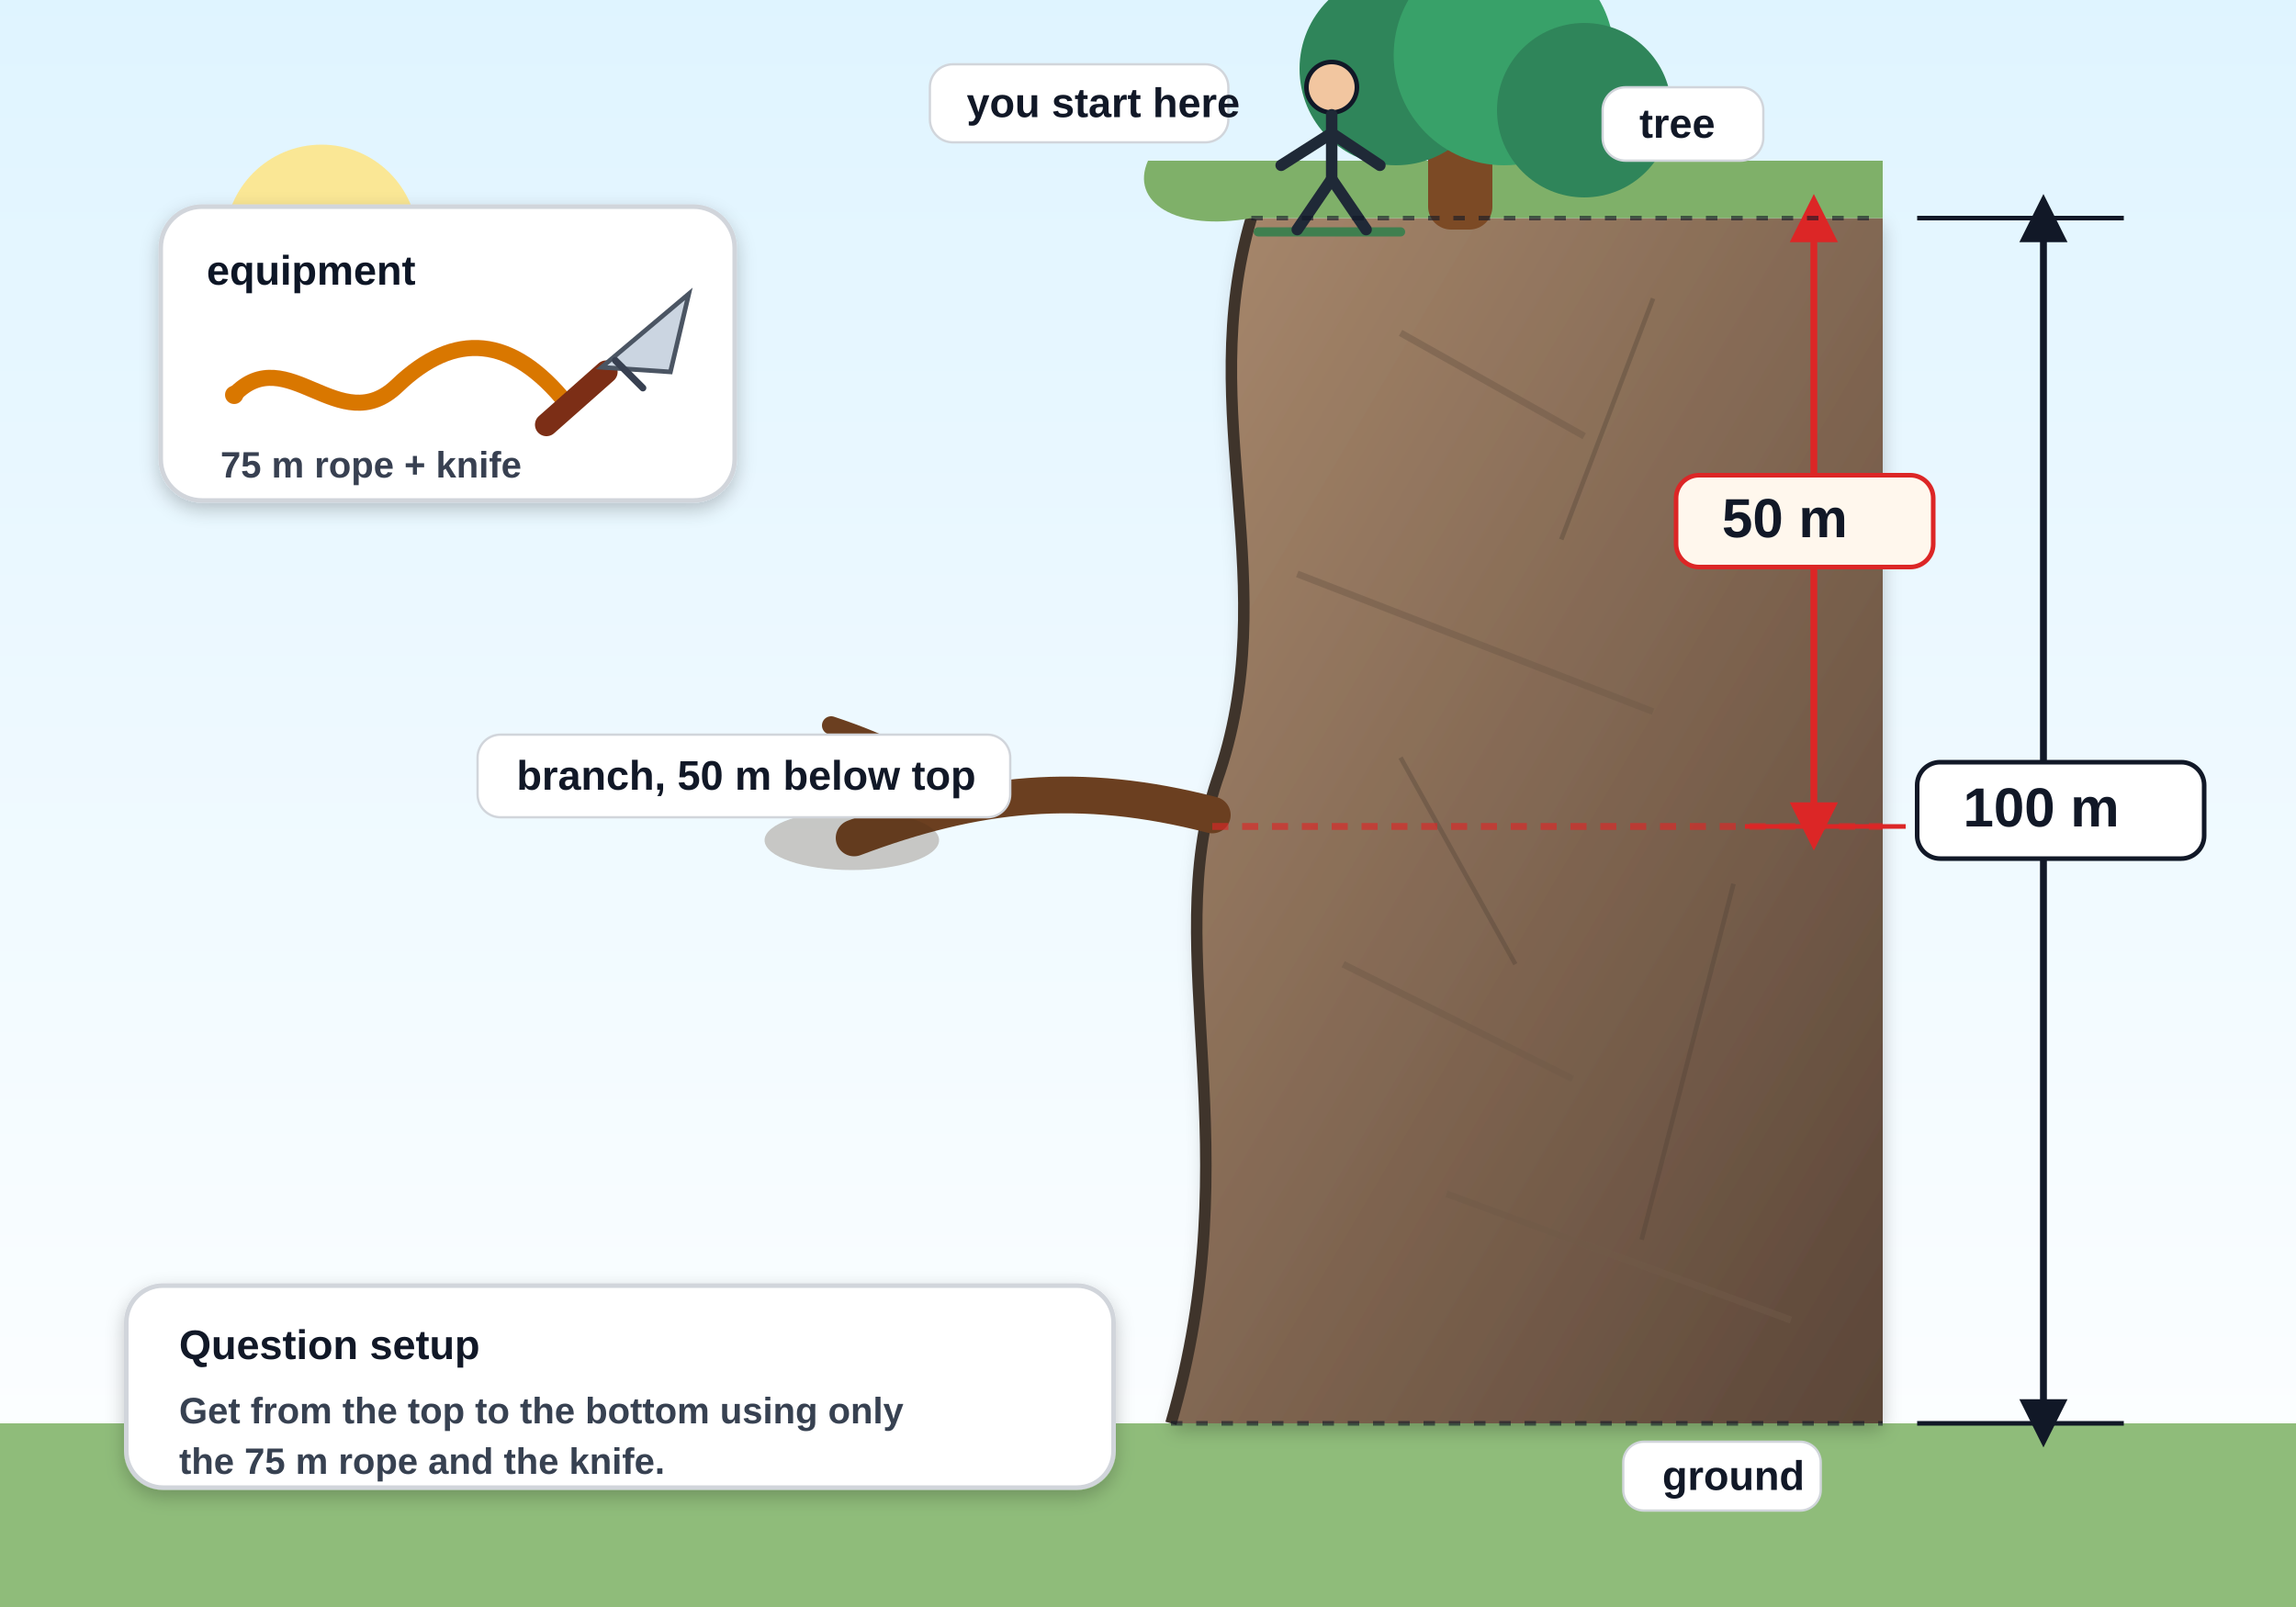
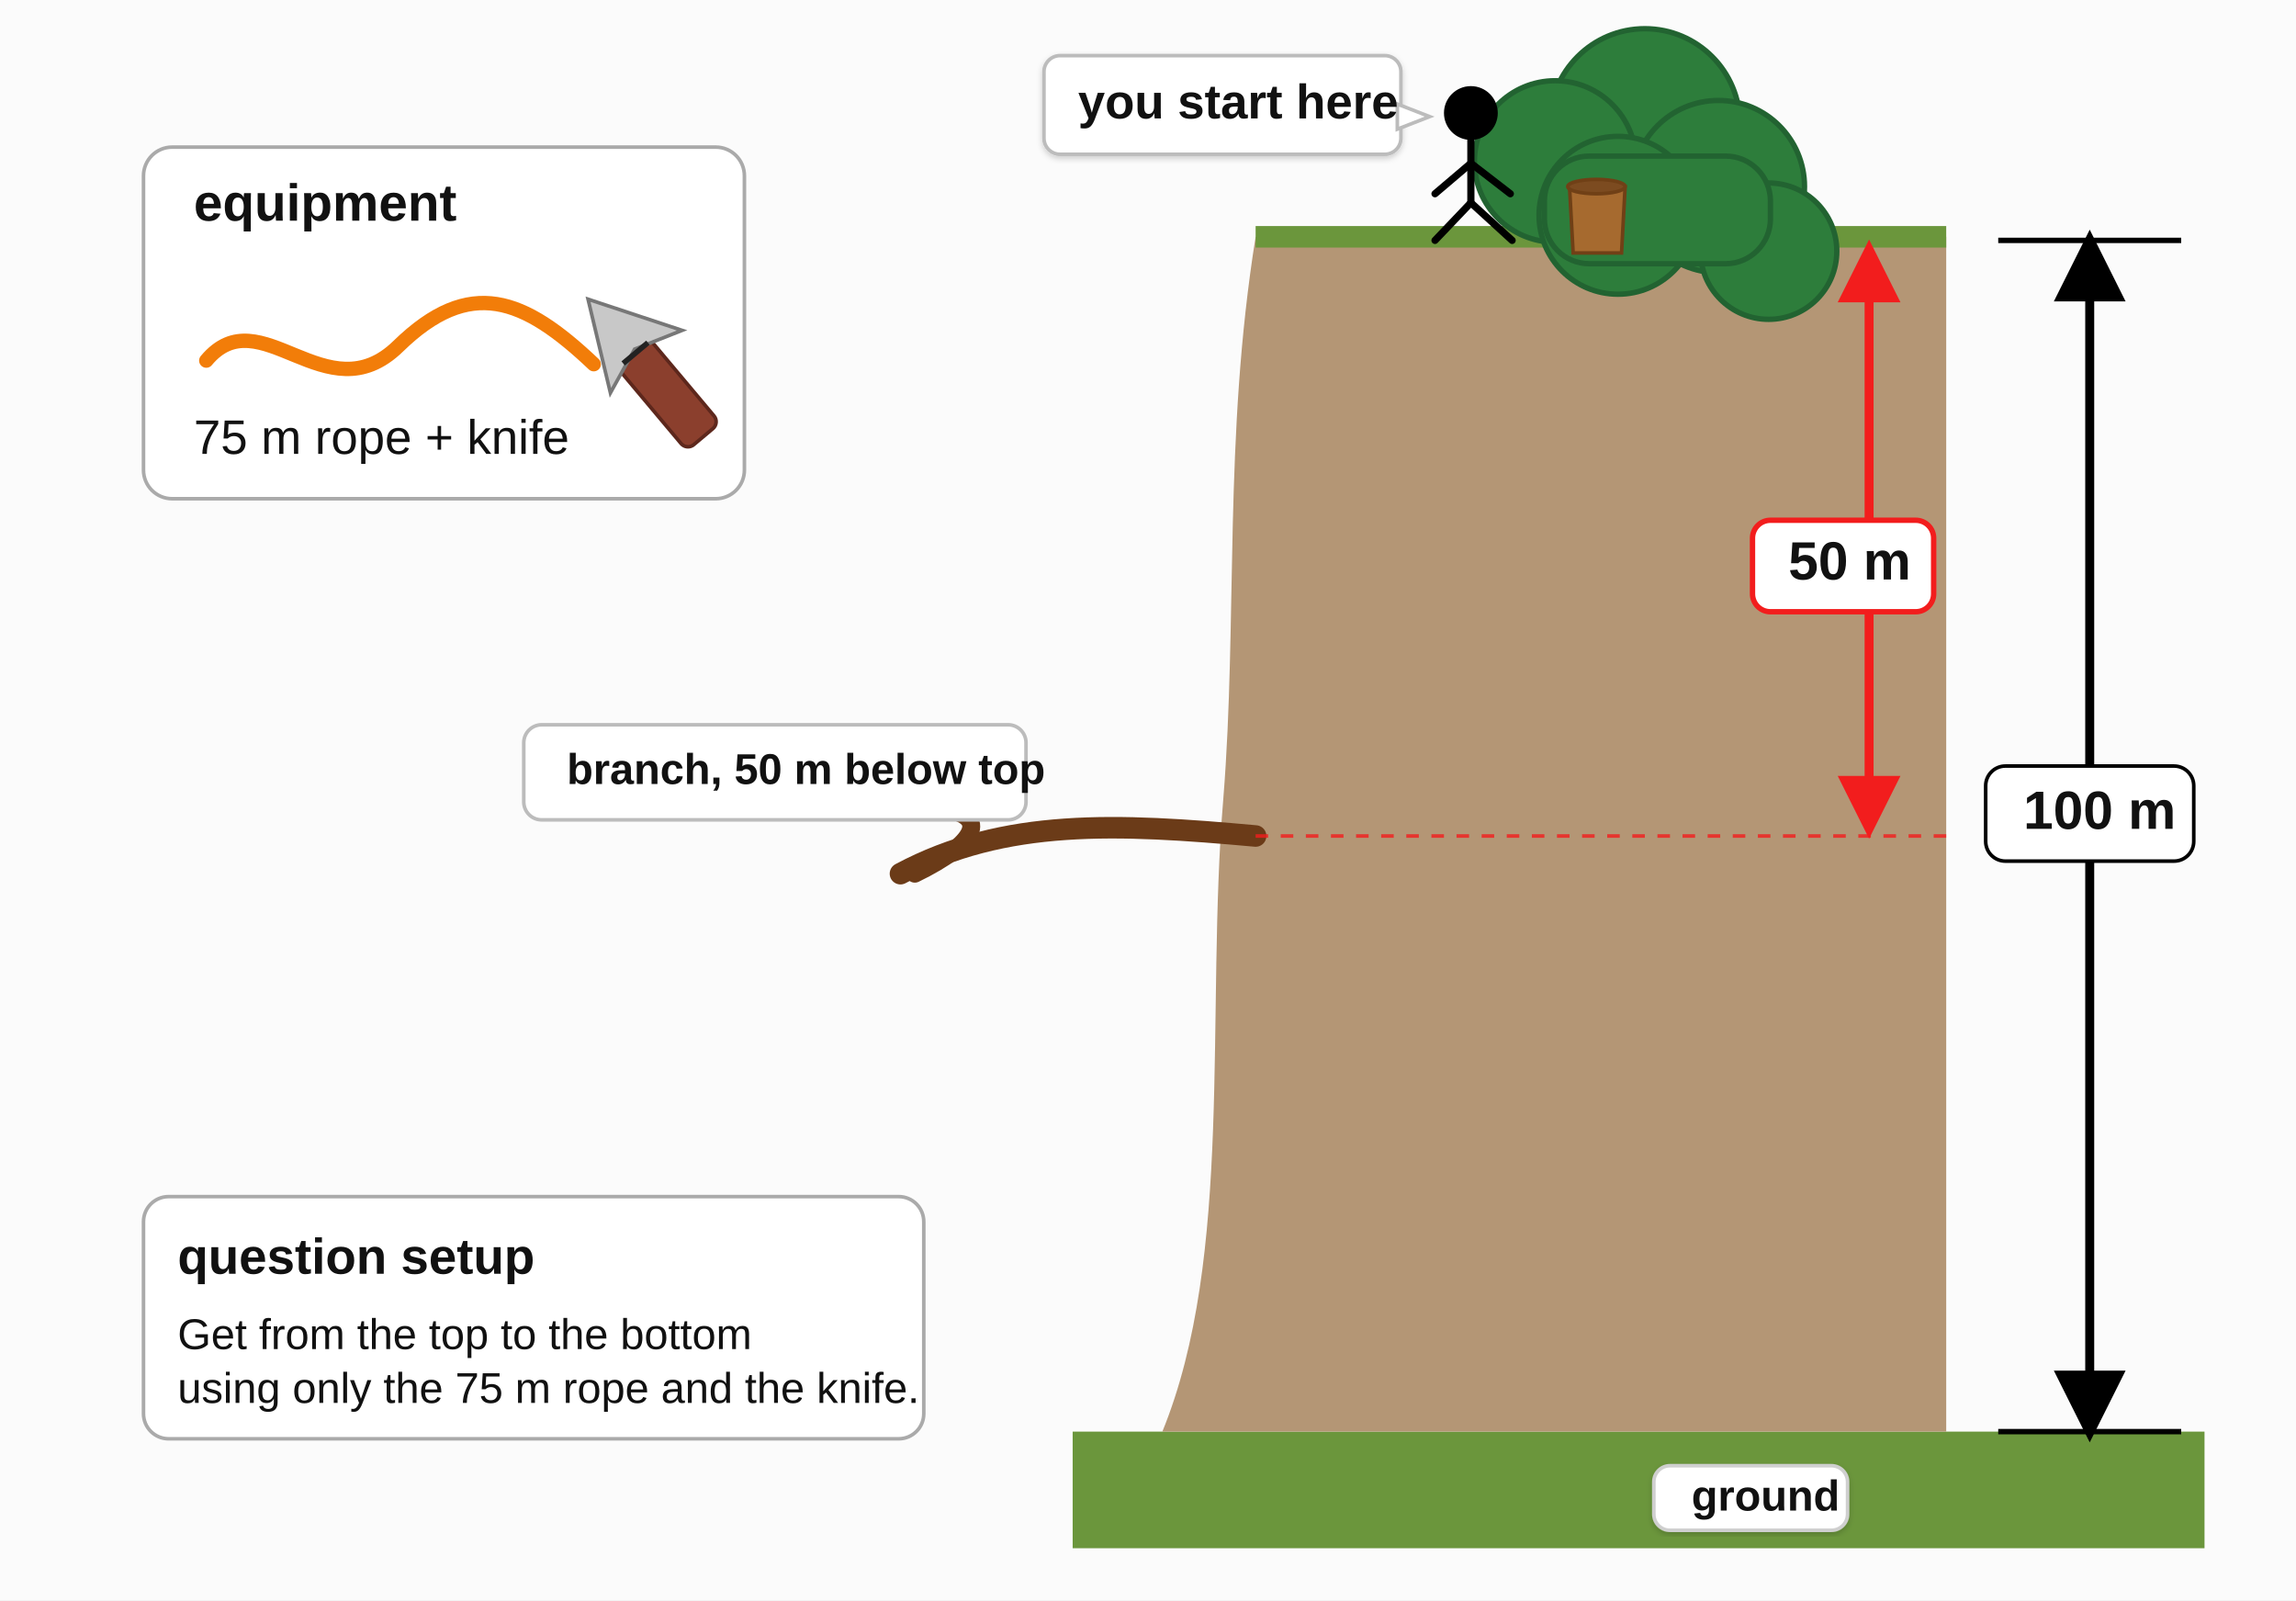
- <svg xmlns="http://www.w3.org/2000/svg" width="1000" height="700" viewBox="0 0 1000 700" role="img" aria-labelledby="title desc">
+ <svg xmlns="http://www.w3.org/2000/svg" width="1280" height="892" viewBox="0 0 1280 892" role="img" aria-labelledby="title desc">
  <defs>
-     <linearGradient id="sky" x1="0" y1="0" x2="0" y2="1">
-       <stop offset="0%" stop-color="#dff4ff" />
-       <stop offset="100%" stop-color="#ffffff" />
-     </linearGradient>
-     <linearGradient id="cliff" x1="0" y1="0" x2="1" y2="1">
-       <stop offset="0%" stop-color="#a9896d" />
-       <stop offset="100%" stop-color="#5b4638" />
-     </linearGradient>
-     <marker id="arrow" viewBox="0 0 10 10" refX="5" refY="5" markerWidth="7" markerHeight="7" orient="auto-start-reverse">
-       <path d="M 0 0 L 10 5 L 0 10 z" fill="#111827" />
+     <marker id="redArrow" viewBox="0 0 10 10" refX="5" refY="5" markerWidth="7" markerHeight="7" orient="auto-start-reverse">
+       <path d="M 0 0 L 10 5 L 0 10 z" fill="#f21d1d" />
    </marker>
-     <marker id="redArrow" viewBox="0 0 10 10" refX="5" refY="5" markerWidth="7" markerHeight="7" orient="auto-start-reverse">
-       <path d="M 0 0 L 10 5 L 0 10 z" fill="#dc2626" />
+     <marker id="blackArrow" viewBox="0 0 10 10" refX="5" refY="5" markerHeight="8" markerWidth="8" orient="auto-start-reverse">
+       <path d="M 0 0 L 10 5 L 0 10 z" fill="#000" />
    </marker>
-     <filter id="shadow" x="-20%" y="-20%" width="140%" height="140%">
-       <feDropShadow dx="0" dy="3" stdDeviation="4" flood-color="#000" flood-opacity="0.22" />
+     <filter id="softShadow" x="-10%" y="-10%" width="120%" height="120%">
+       <feDropShadow dx="0" dy="1.5" stdDeviation="1.5" flood-color="#000" flood-opacity="0.18" />
    </filter>
-     <style>
-       .label { font: 700 24px Arial, sans-serif; fill: #111827; }
-       .small { font: 700 18px Arial, sans-serif; fill: #111827; }
-       .note { font: 600 16px Arial, sans-serif; fill: #374151; }
-       .measure { stroke: #111827; stroke-width: 3; marker-start: url(#arrow); marker-end: url(#arrow); }
-       .measure-red { stroke: #dc2626; stroke-width: 3; marker-start: url(#redArrow); marker-end: url(#redArrow); }
-     </style>
  </defs>
-   <rect width="1000" height="700" fill="url(#sky)" />
-   <circle cx="140" cy="105" r="42" fill="#fde68a" opacity="0.9" />
-   <rect x="0" y="620" width="1000" height="80" fill="#8fbc7a" />
-   <path d="M 545 95 C 520 180 560 255 530 340 C 505 415 545 500 510 620 L 820 620 L 820 95 Z" fill="url(#cliff)" filter="url(#shadow)" />
-   <path d="M 545 95 C 520 180 560 255 530 340 C 505 415 545 500 510 620" fill="none" stroke="#3f342b" stroke-width="5" />
-   <path d="M 545 95 L 820 95 L 820 70 L 500 70 C 492 88 512 101 545 95 Z" fill="#7fb069" />
-   <path d="M610 145 L690 190 M565 250 L720 310 M585 420 L685 470 M630 520 L780 575" stroke="#705a48" stroke-width="3" opacity="0.5" />
-   <path d="M720 130 L680 235 M610 330 L660 420 M755 385 L715 540" stroke="#4d3f35" stroke-width="2" opacity="0.35" />
-   <rect x="622" y="25" width="28" height="75" rx="10" fill="#7c4a25" />
-   <circle cx="608" cy="30" r="42" fill="#2f855a" />
-   <circle cx="655" cy="24" r="48" fill="#38a169" />
-   <circle cx="690" cy="48" r="38" fill="#2f855a" />
-   <rect x="698" y="38" width="70" height="32" rx="10" fill="#ffffff" stroke="#d1d5db" />
-   <text x="714" y="60" class="small">tree</text>
-   <line x1="548" y1="101" x2="610" y2="101" stroke="#3f7f4f" stroke-width="4" stroke-linecap="round" />
-   <circle cx="580" cy="38" r="11" fill="#f2c6a0" stroke="#111827" stroke-width="2" />
-   <line x1="580" y1="50" x2="580" y2="78" stroke="#1f2937" stroke-width="5" stroke-linecap="round" />
-   <line x1="580" y1="58" x2="558" y2="72" stroke="#1f2937" stroke-width="5" stroke-linecap="round" />
-   <line x1="580" y1="58" x2="601" y2="72" stroke="#1f2937" stroke-width="5" stroke-linecap="round" />
-   <line x1="580" y1="78" x2="565" y2="100" stroke="#1f2937" stroke-width="5" stroke-linecap="round" />
-   <line x1="580" y1="78" x2="595" y2="100" stroke="#1f2937" stroke-width="5" stroke-linecap="round" />
-   <rect x="405" y="28" width="130" height="34" rx="10" fill="#ffffff" stroke="#d1d5db" />
-   <text x="421" y="51" class="small">you start here</text>
-   <path d="M 528 355 C 470 340 425 345 372 365" fill="none" stroke="#6b3f20" stroke-width="16" stroke-linecap="round" />
-   <path d="M 425 352 C 405 333 386 324 362 316" fill="none" stroke="#6b3f20" stroke-width="8" stroke-linecap="round" />
-   <ellipse cx="371" cy="366" rx="38" ry="13" fill="#4b2e17" opacity="0.25" />
-   <rect x="208" y="320" width="232" height="36" rx="10" fill="#ffffff" stroke="#d1d5db" />
-   <text x="225" y="344" class="small">branch, 50 m below top</text>
-   <g transform="translate(70 90)" filter="url(#shadow)">
-     <rect x="0" y="0" width="250" height="128" rx="18" fill="#ffffff" stroke="#d1d5db" stroke-width="2" />
-     <text x="20" y="34" class="small">equipment</text>
-     <path d="M32 82 C 55 58, 78 102, 103 78 S 153 56, 177 86" fill="none" stroke="#d97706" stroke-width="7" stroke-linecap="round" />
-     <circle cx="32" cy="82" r="4" fill="#d97706" />
-     <circle cx="177" cy="86" r="4" fill="#d97706" />
-     <path d="M168 95 L194 72" stroke="#7c2d12" stroke-width="10" stroke-linecap="round" />
-     <path d="M192 70 L230 38 L222 72 Z" fill="#cbd5e1" stroke="#4b5563" stroke-width="2" />
-     <line x1="198" y1="67" x2="210" y2="79" stroke="#374151" stroke-width="3" stroke-linecap="round" />
-     <text x="26" y="118" class="note">75 m rope + knife</text>
+   <rect width="1280" height="892" fill="#fbfbfb" />
+   <rect x="80" y="82" width="335" height="196" rx="16" fill="#fff" stroke="#aaa" stroke-width="2" />
+   <text x="108" y="123" font-family="Arial, Helvetica, sans-serif" font-size="29" font-weight="700" fill="#111">equipment</text>
+   <path d="M115 201 C145 165 182 232 222 193 S292 166 331 203" fill="none" stroke="#f27d09" stroke-width="8" stroke-linecap="round" />
+   <g transform="translate(324 170) rotate(-40)">
+     <rect x="-7" y="36" width="24" height="64" rx="5" fill="#8b3f2d" stroke="#5d271c" stroke-width="2" />
+     <path d="M5 0 L34 47 L7 38 L-19 48 Z" fill="#c8c8c8" stroke="#777" stroke-width="2" />
+     <line x1="-3" y1="40" x2="15" y2="40" stroke="#222" stroke-width="3" />
  </g>
-   <line x1="890" y1="95" x2="890" y2="620" class="measure" />
-   <line x1="835" y1="95" x2="925" y2="95" stroke="#111827" stroke-width="2" />
-   <line x1="835" y1="620" x2="925" y2="620" stroke="#111827" stroke-width="2" />
-   <rect x="835" y="332" width="125" height="42" rx="10" fill="#ffffff" stroke="#111827" stroke-width="2" />
-   <text x="855" y="360" class="label">100 m</text>
-   <line x1="790" y1="95" x2="790" y2="360" class="measure-red" />
-   <line x1="760" y1="360" x2="830" y2="360" stroke="#dc2626" stroke-width="2" />
-   <rect x="730" y="207" width="112" height="40" rx="10" fill="#fff7ed" stroke="#dc2626" stroke-width="2" />
-   <text x="750" y="234" class="label" fill="#991b1b">50 m</text>
-   <line x1="545" y1="95" x2="820" y2="95" stroke="#111827" stroke-width="2" stroke-dasharray="5 6" opacity="0.6" />
-   <line x1="528" y1="360" x2="820" y2="360" stroke="#dc2626" stroke-width="3" stroke-dasharray="7 6" opacity="0.65" />
-   <line x1="510" y1="620" x2="820" y2="620" stroke="#111827" stroke-width="2" stroke-dasharray="5 6" opacity="0.6" />
-   <rect x="707" y="628" width="86" height="30" rx="9" fill="#ffffff" stroke="#d1d5db" />
-   <text x="724" y="649" class="small">ground</text>
-   <rect x="55" y="560" width="430" height="88" rx="16" fill="#ffffff" stroke="#d1d5db" stroke-width="2" filter="url(#shadow)" />
-   <text x="78" y="592" class="small">Question setup</text>
-   <text x="78" y="620" class="note">Get from the top to the bottom using only</text>
-   <text x="78" y="642" class="note">the 75 m rope and the knife.</text>
+   <text x="108" y="253" font-family="Arial, Helvetica, sans-serif" font-size="27" fill="#111">75 m rope + knife</text>
+   <rect x="80" y="667" width="435" height="135" rx="14" fill="#fff" stroke="#aaa" stroke-width="2" />
+   <text x="99" y="710" font-family="Arial, Helvetica, sans-serif" font-size="28" font-weight="700" fill="#111">question setup</text>
+   <text x="99" y="752" font-family="Arial, Helvetica, sans-serif" font-size="24" fill="#111">Get from the top to the bottom</text>
+   <text x="99" y="782" font-family="Arial, Helvetica, sans-serif" font-size="24" fill="#111">using only the 75 m rope and the knife.</text>
+   <rect x="598" y="798" width="631" height="65" fill="#6b963c" />
+   <path d="M700 132 L1085 132 L1085 798 L648 798 C688 700 672 565 682 445 C690 345 682 244 700 132 Z" fill="#b49675" />
+   <path d="M700 132 L1085 132" stroke="#6b963c" stroke-width="12" stroke-linecap="butt" />
+   <rect x="922" y="817" width="108" height="36" rx="9" fill="#fff" stroke="#cfcfcf" stroke-width="2" filter="url(#softShadow)" />
+   <text x="943" y="842" font-family="Arial, Helvetica, sans-serif" font-size="24" font-weight="700" fill="#111">ground</text>
+   <g fill="#2d7d3b" stroke="#226331" stroke-width="3">
+     <circle cx="917" cy="69" r="53" />
+     <circle cx="867" cy="90" r="45" />
+     <circle cx="958" cy="104" r="48" />
+     <circle cx="902" cy="120" r="44" />
+     <circle cx="986" cy="140" r="38" />
+     <rect x="861" y="87" width="126" height="60" rx="25" />
+   </g>
+   <g>
+     <path d="M875 104 L906 104 L904 141 L877 141 Z" fill="#a66a2f" stroke="#704016" stroke-width="2" />
+     <ellipse cx="890" cy="104" rx="16" ry="4" fill="#7c4b20" stroke="#704016" stroke-width="2" />
+   </g>
+   <g stroke="#000" stroke-width="4" stroke-linecap="round" fill="none">
+     <circle cx="820" cy="63" r="13" fill="#000" />
+     <line x1="820" y1="78" x2="820" y2="113" />
+     <line x1="820" y1="91" x2="800" y2="108" />
+     <line x1="820" y1="91" x2="842" y2="108" />
+     <line x1="820" y1="113" x2="800" y2="134" />
+     <line x1="820" y1="113" x2="843" y2="134" />
+   </g>
+   <rect x="582" y="31" width="199" height="55" rx="9" fill="#fff" stroke="#bcbcbc" stroke-width="2" filter="url(#softShadow)" />
+   <path d="M779 58 L797 65 L779 72 Z" fill="#fff" stroke="#bcbcbc" stroke-width="2" />
+   <text x="601" y="66" font-family="Arial, Helvetica, sans-serif" font-size="27" font-weight="700" fill="#111">you start here</text>
+   <path d="M502 487 C560 456 623 459 700 466" fill="none" stroke="#6b3b18" stroke-width="12" stroke-linecap="round" />
+   <path d="M510 487 C545 470 551 455 527 451" fill="none" stroke="#6b3b18" stroke-width="10" stroke-linecap="round" />
+   <rect x="292" y="404" width="280" height="53" rx="10" fill="#fff" stroke="#bcbcbc" stroke-width="2" />
+   <text x="316" y="437" font-family="Arial, Helvetica, sans-serif" font-size="24" font-weight="700" fill="#111">branch, 50 m below top</text>
+   <line x1="700" y1="466" x2="1085" y2="466" stroke="#f21d1d" stroke-width="2" stroke-dasharray="7 7" opacity="0.8" />
+   <line x1="1042" y1="151" x2="1042" y2="450" stroke="#f21d1d" stroke-width="5" marker-start="url(#redArrow)" marker-end="url(#redArrow)" />
+   <rect x="977" y="290" width="101" height="51" rx="10" fill="#fff" stroke="#f21d1d" stroke-width="3" />
+   <text x="997" y="323" font-family="Arial, Helvetica, sans-serif" font-size="30" font-weight="700" fill="#111">50 m</text>
+   <line x1="1114" y1="134" x2="1216" y2="134" stroke="#000" stroke-width="3" />
+   <line x1="1114" y1="798" x2="1216" y2="798" stroke="#000" stroke-width="3" />
+   <line x1="1165" y1="148" x2="1165" y2="784" stroke="#000" stroke-width="5" marker-start="url(#blackArrow)" marker-end="url(#blackArrow)" />
+   <rect x="1107" y="427" width="116" height="53" rx="11" fill="#fff" stroke="#000" stroke-width="2" />
+   <text x="1128" y="462" font-family="Arial, Helvetica, sans-serif" font-size="30" font-weight="700" fill="#111">100 m</text>
</svg>
